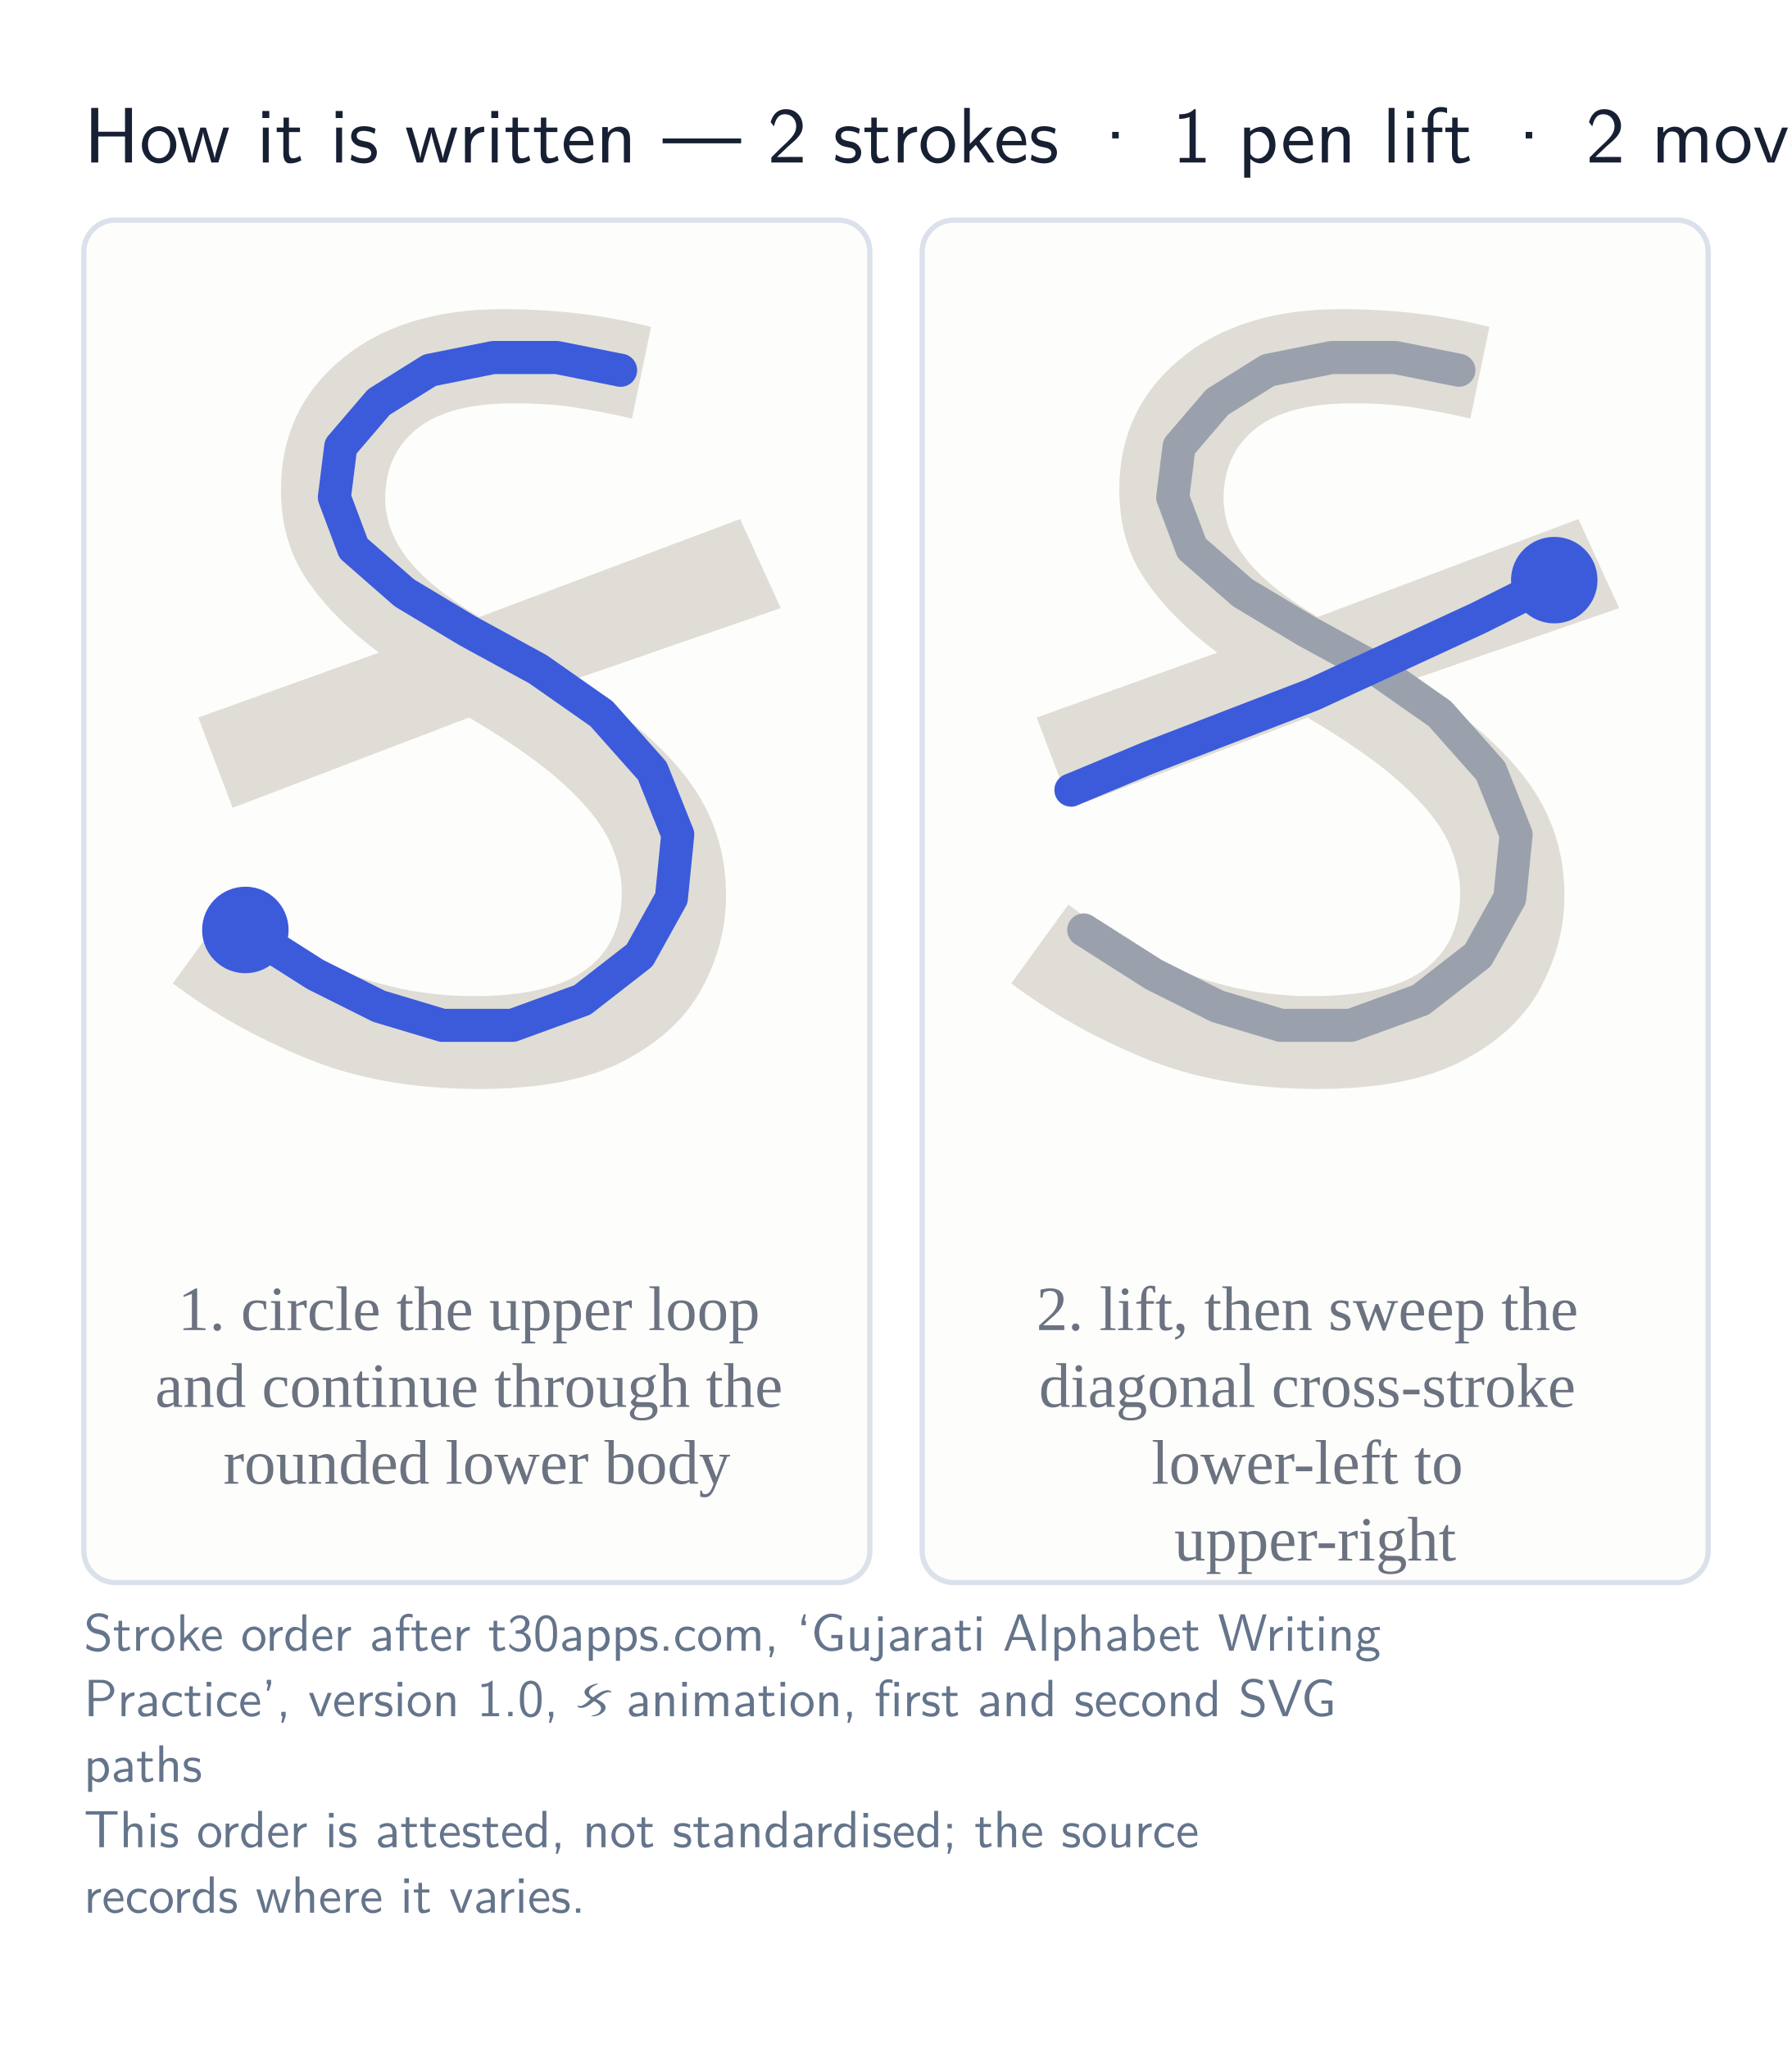
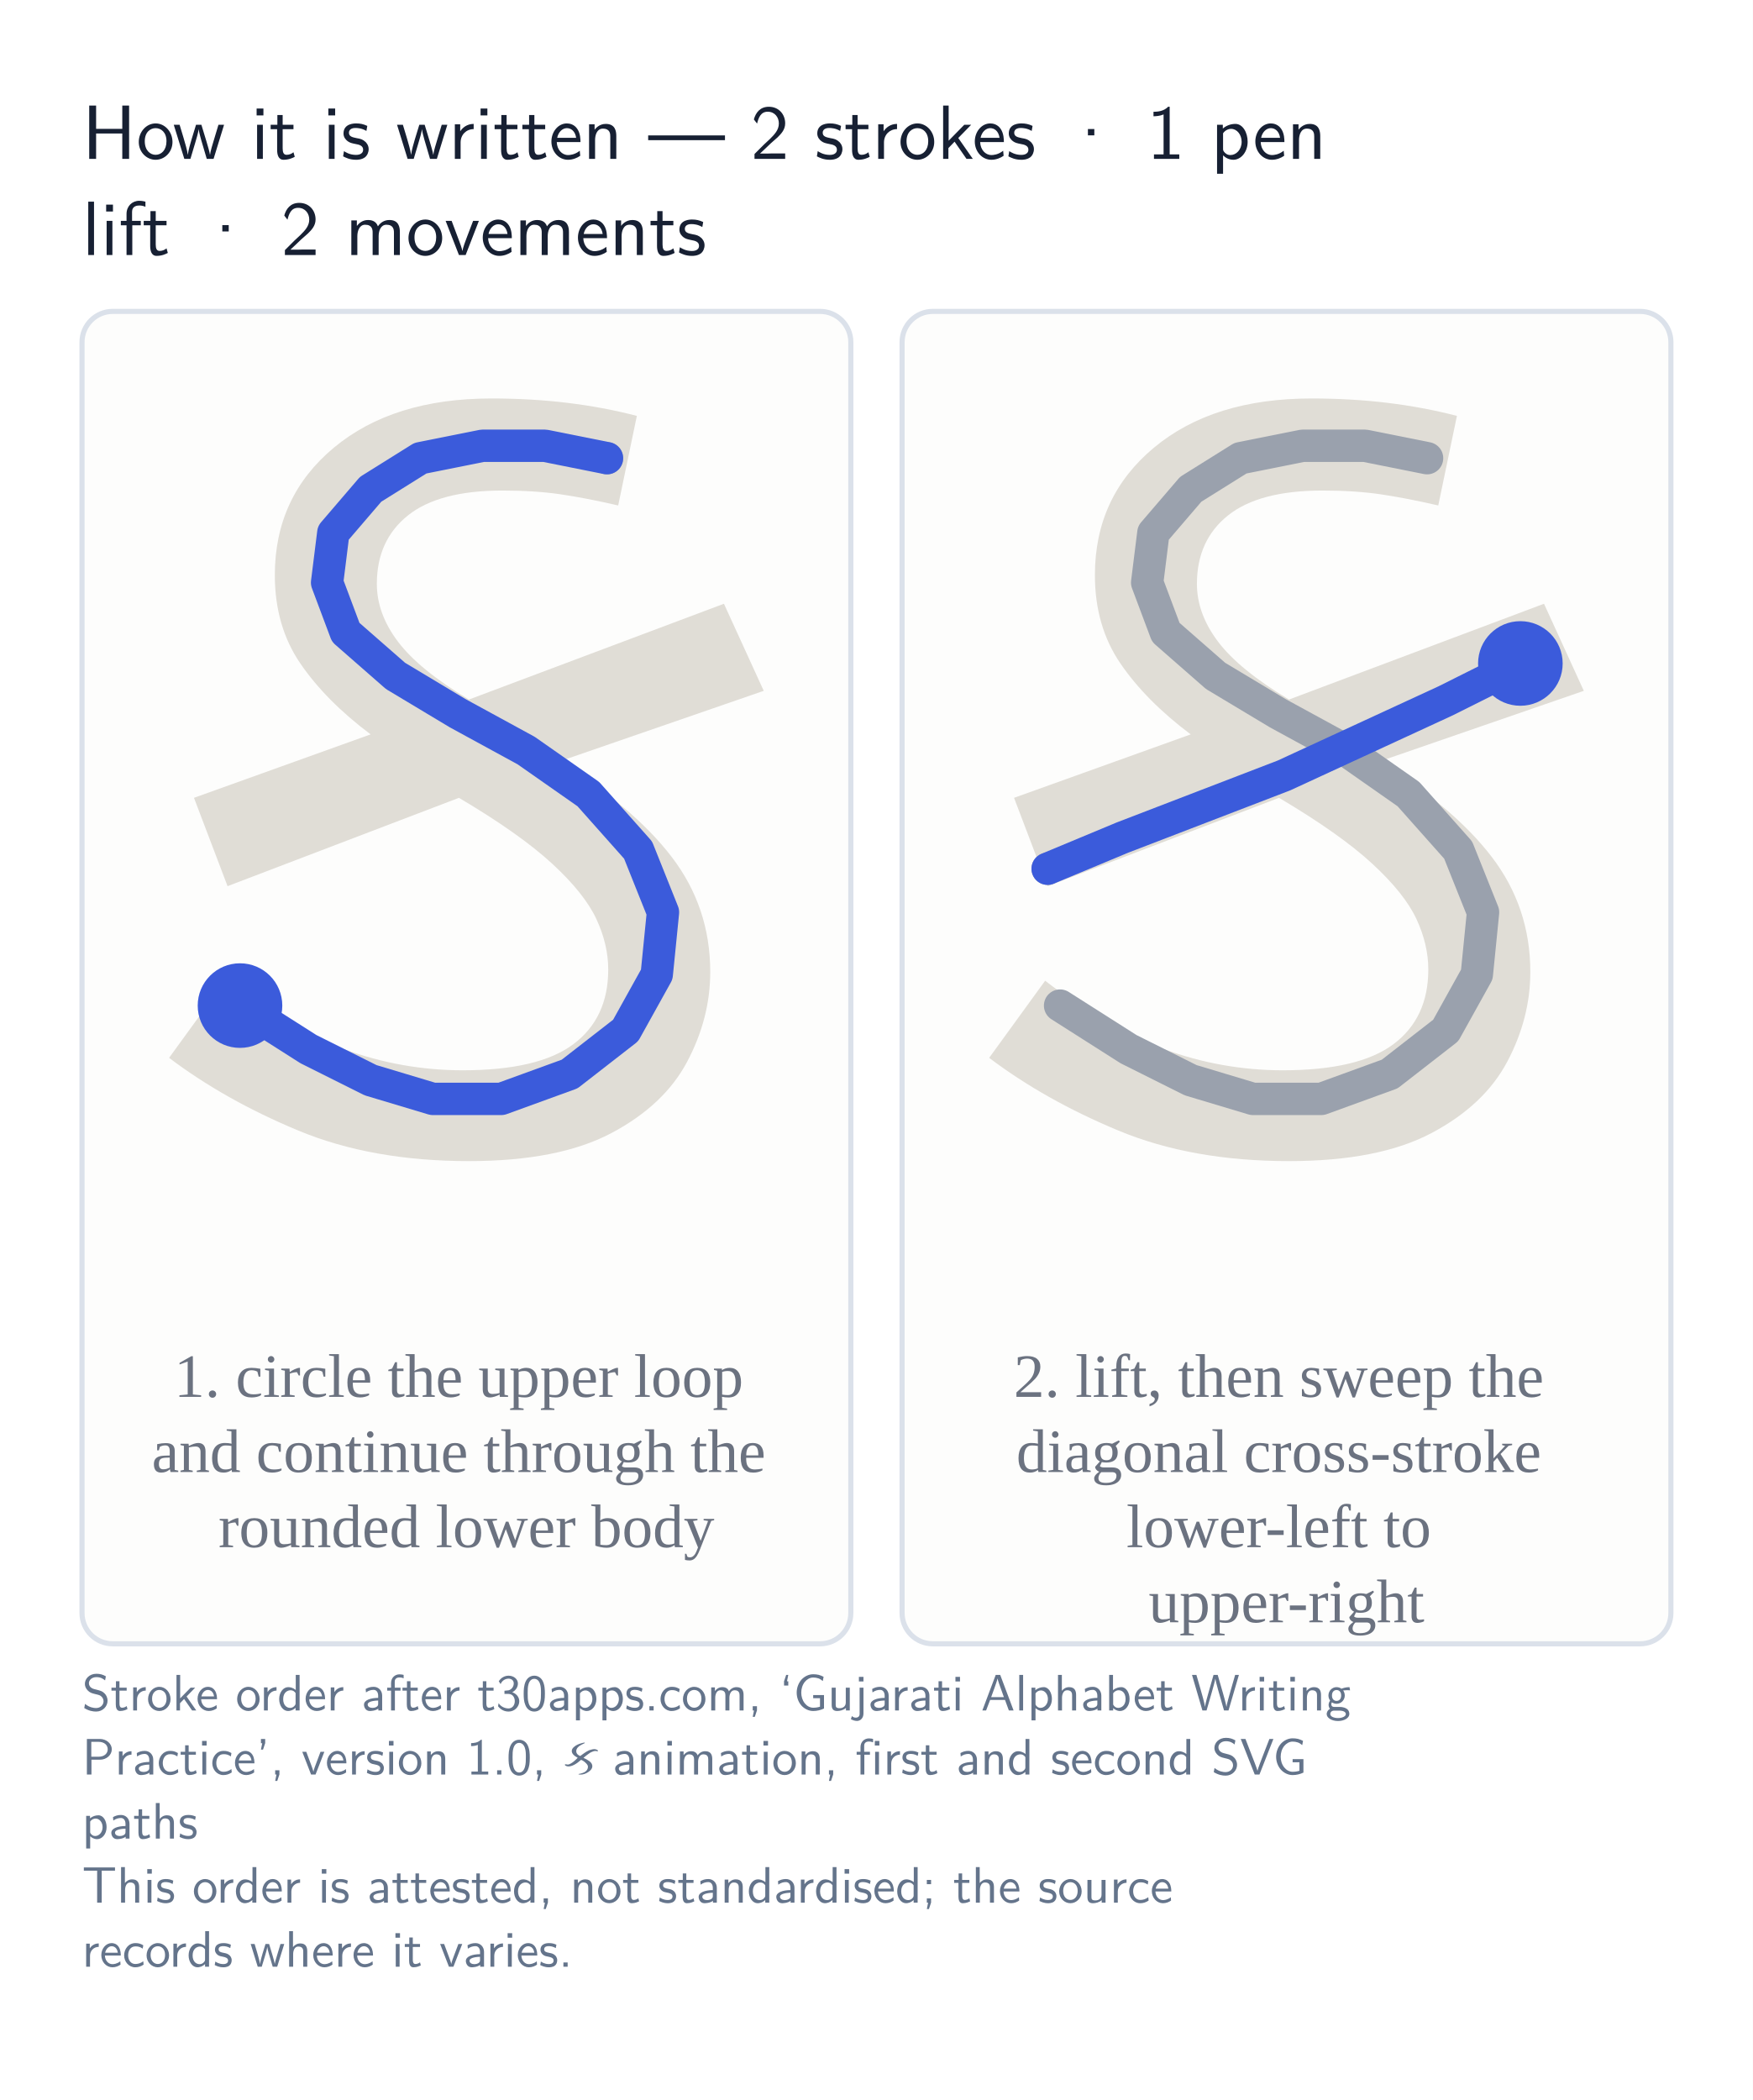
- <svg xmlns="http://www.w3.org/2000/svg" width="342" height="390.95" viewBox="0 0 342 390.95" role="img" aria-label="How to write ક: 2 strokes · 1 pen lift · 2 movements">
-   <rect x="0" y="0" width="342" height="390.95" fill="#ffffff" />
-   <text x="16" y="31" font-family="Latin Modern Sans, sans-serif" font-size="15" fill="#172033">How it is written — 2 strokes · 1 pen lift · 2 movements</text>
-   <rect x="16" y="42" width="150" height="259.95" rx="6" fill="#fdfdfc" stroke="#dbe1ea" stroke-width="1" />
-   <svg x="16" y="42" width="150" height="259.95" viewBox="-52 -673 618 1071" preserveAspectRatio="xMidYMid meet" overflow="hidden">
+ <svg xmlns="http://www.w3.org/2000/svg" width="342" height="409.7" viewBox="0 0 342 409.7" role="img" aria-label="How to write ક: 2 strokes · 1 pen lift · 2 movements">
+   <rect x="0" y="0" width="342" height="409.7" fill="#ffffff" />
+   <text x="16" y="31" font-family="Latin Modern Sans, sans-serif" font-size="15" fill="#172033">How it is written — 2 strokes · 1 pen</text>
+   <text x="16" y="49.75" font-family="Latin Modern Sans, sans-serif" font-size="15" fill="#172033">lift · 2 movements</text>
+   <rect x="16" y="60.75" width="150" height="259.95" rx="6" fill="#fdfdfc" stroke="#dbe1ea" stroke-width="1" />
+   <svg x="16" y="60.75" width="150" height="259.95" viewBox="-52 -673 618 1071" preserveAspectRatio="xMidYMid meet" overflow="hidden">
    <g transform="scale(1,-1)">
      <path class="ductus__glyph" d="M65 211L38 282L180 333Q144 360 123.5 390Q103 420 103 461Q103 524 150.5 563.5Q198 603 277 603Q309 603 338 599.5Q367 596 394 589L379 517Q353 523 332.5 526Q312 529 286 529Q235 529 210 509Q185 489 185 454Q185 430 202 407.5Q219 385 259 361L464 438L496 368L331 311Q391 275 422 234.5Q453 194 453 142Q453 105 434.5 70Q416 35 373.5 12.5Q331 -10 259 -10Q181 -10 122 14.5Q63 39 18 73L63 135Q112 97 158.5 80Q205 63 254 63Q315 63 343 84Q371 105 371 144Q371 164 361.5 184.5Q352 205 326 229Q300 253 251 282L65 211Z" fill="#e0ddd6" fill-rule="nonzero" />
      <path class="ductus__done" d="M370 555 L370 555" fill="none" stroke="#9aa1ad" stroke-width="26" stroke-linecap="round" stroke-linejoin="round" />
      <path class="ductus__pen" d="M370 555 L320 565 L270 565 L220 555 L180 530 L150 495 L145 455 L160 415 L200 380 L250 350 L305 320 L355 285 L395 240 L415 190 L410 140 L385 95 L340 60 L285 40 L230 40 L180 55 L130 80 L75 115" fill="none" stroke="#3b5bdb" stroke-width="26" stroke-linecap="round" stroke-linejoin="round" />
      <circle class="ductus__tip" cx="75" cy="115" r="34" fill="#3b5bdb" />
    </g>
    <text class="ductus__caption" x="257" y="199.5" text-anchor="middle" font-size="49.5" fill="#6b7280">
      <tspan x="257" y="199.5">1. circle the upper loop</tspan>
      <tspan x="257" y="259.9">and continue through the</tspan>
      <tspan x="257" y="320.3">rounded lower body</tspan>
    </text>
  </svg>
-   <rect x="176" y="42" width="150" height="259.95" rx="6" fill="#fdfdfc" stroke="#dbe1ea" stroke-width="1" />
-   <svg x="176" y="42" width="150" height="259.95" viewBox="-52 -673 618 1071" preserveAspectRatio="xMidYMid meet" overflow="hidden">
+   <rect x="176" y="60.75" width="150" height="259.95" rx="6" fill="#fdfdfc" stroke="#dbe1ea" stroke-width="1" />
+   <svg x="176" y="60.75" width="150" height="259.95" viewBox="-52 -673 618 1071" preserveAspectRatio="xMidYMid meet" overflow="hidden">
    <g transform="scale(1,-1)">
      <path class="ductus__glyph" d="M65 211L38 282L180 333Q144 360 123.5 390Q103 420 103 461Q103 524 150.5 563.5Q198 603 277 603Q309 603 338 599.5Q367 596 394 589L379 517Q353 523 332.5 526Q312 529 286 529Q235 529 210 509Q185 489 185 454Q185 430 202 407.5Q219 385 259 361L464 438L496 368L331 311Q391 275 422 234.5Q453 194 453 142Q453 105 434.5 70Q416 35 373.5 12.5Q331 -10 259 -10Q181 -10 122 14.5Q63 39 18 73L63 135Q112 97 158.5 80Q205 63 254 63Q315 63 343 84Q371 105 371 144Q371 164 361.5 184.5Q352 205 326 229Q300 253 251 282L65 211Z" fill="#e0ddd6" fill-rule="nonzero" />
      <path class="ductus__done" d="M370 555 L320 565 L270 565 L220 555 L180 530 L150 495 L145 455 L160 415 L200 380 L250 350 L305 320 L355 285 L395 240 L415 190 L410 140 L385 95 L340 60 L285 40 L230 40 L180 55 L130 80 L75 115" fill="none" stroke="#9aa1ad" stroke-width="26" stroke-linecap="round" stroke-linejoin="round" />
      <path class="ductus__done" d="M65 225 L65 225" fill="none" stroke="#9aa1ad" stroke-width="26" stroke-linecap="round" stroke-linejoin="round" />
      <path class="ductus__pen" d="M65 225 L125 250 L190 275 L255 300 L320 330 L385 360 L445 390" fill="none" stroke="#3b5bdb" stroke-width="26" stroke-linecap="round" stroke-linejoin="round" />
      <circle class="ductus__tip" cx="445" cy="390" r="34" fill="#3b5bdb" />
    </g>
    <text class="ductus__caption" x="257" y="199.5" text-anchor="middle" font-size="49.5" fill="#6b7280">
      <tspan x="257" y="199.5">2. lift, then sweep the</tspan>
      <tspan x="257" y="259.9">diagonal cross-stroke</tspan>
      <tspan x="257" y="320.3">lower-left to</tspan>
      <tspan x="257" y="380.7">upper-right</tspan>
    </text>
  </svg>
-   <text x="16" y="314.95" font-family="Latin Modern Sans, sans-serif" font-size="10" fill="#64748b">Stroke order after t30apps.com, ‘Gujarati Alphabet Writing</text>
-   <text x="16" y="327.45" font-family="Latin Modern Sans, sans-serif" font-size="10" fill="#64748b">Practice’, version 1.0, ક animation, first and second SVG</text>
-   <text x="16" y="339.95" font-family="Latin Modern Sans, sans-serif" font-size="10" fill="#64748b">paths</text>
-   <text x="16" y="352.45" font-family="Latin Modern Sans, sans-serif" font-size="10" fill="#64748b">This order is attested, not standardised; the source</text>
-   <text x="16" y="364.95" font-family="Latin Modern Sans, sans-serif" font-size="10" fill="#64748b">records where it varies.</text>
+   <text x="16" y="333.7" font-family="Latin Modern Sans, sans-serif" font-size="10" fill="#64748b">Stroke order after t30apps.com, ‘Gujarati Alphabet Writing</text>
+   <text x="16" y="346.2" font-family="Latin Modern Sans, sans-serif" font-size="10" fill="#64748b">Practice’, version 1.0, ક animation, first and second SVG</text>
+   <text x="16" y="358.7" font-family="Latin Modern Sans, sans-serif" font-size="10" fill="#64748b">paths</text>
+   <text x="16" y="371.2" font-family="Latin Modern Sans, sans-serif" font-size="10" fill="#64748b">This order is attested, not standardised; the source</text>
+   <text x="16" y="383.7" font-family="Latin Modern Sans, sans-serif" font-size="10" fill="#64748b">records where it varies.</text>
</svg>
